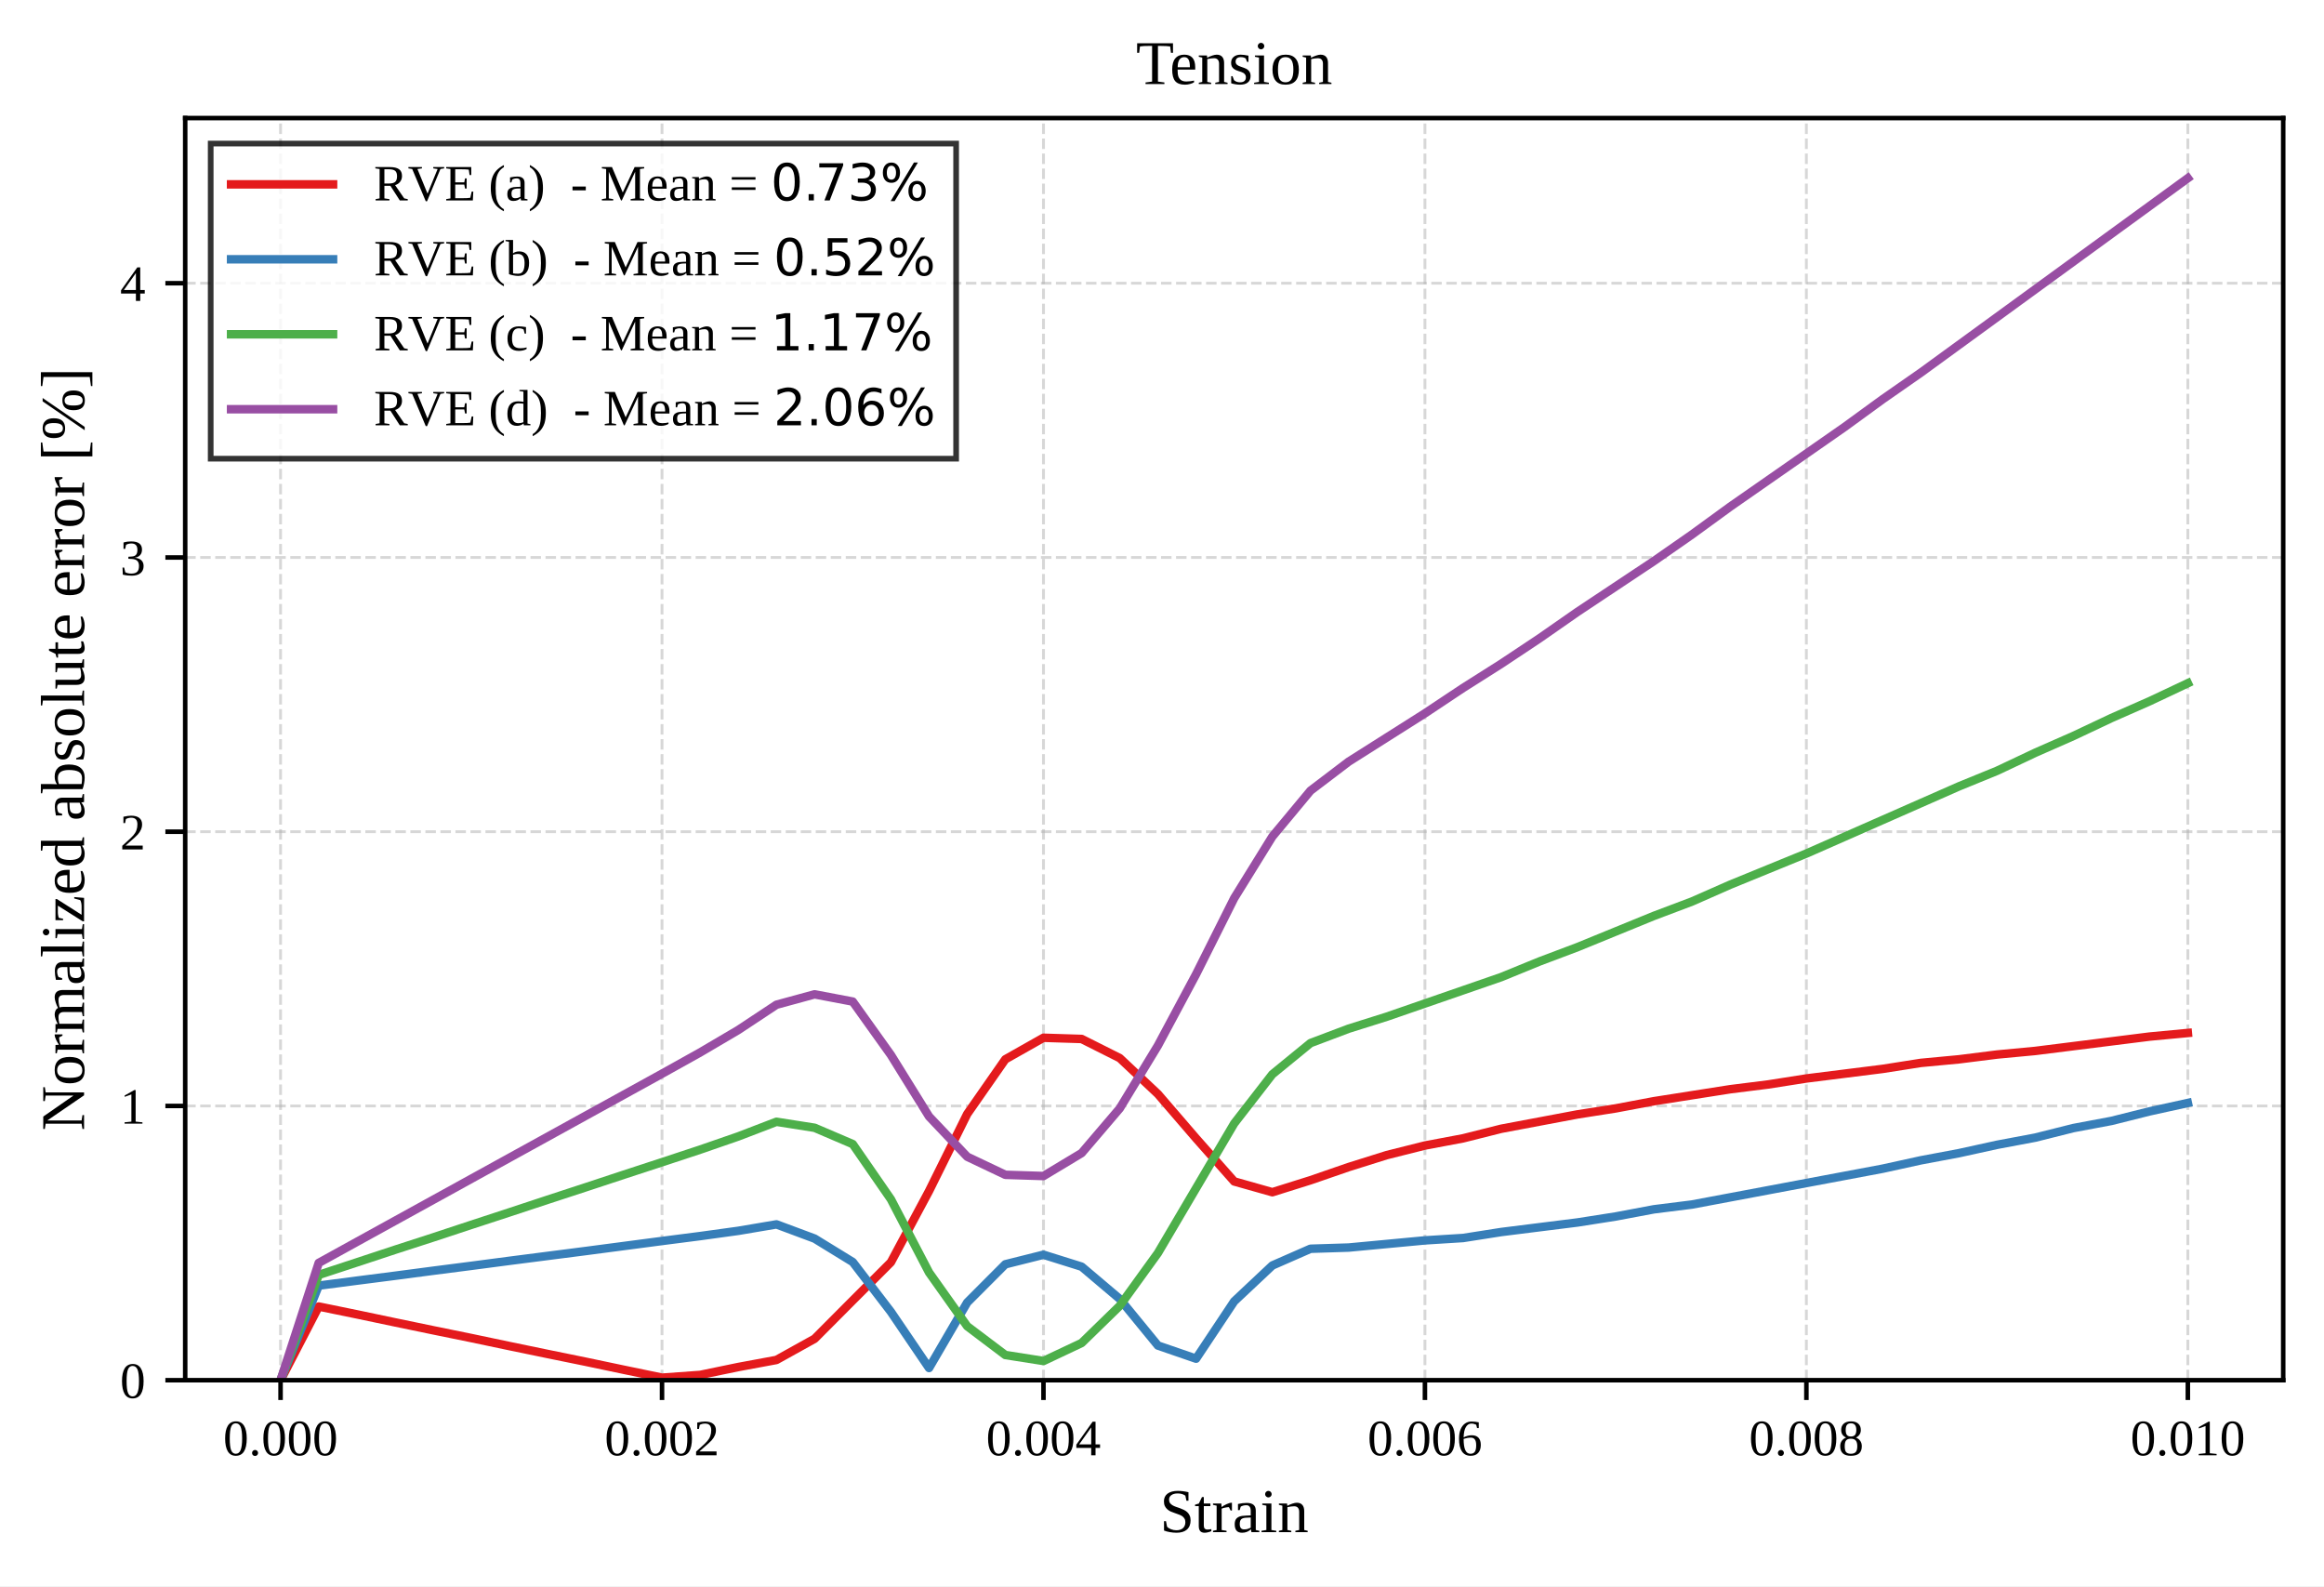
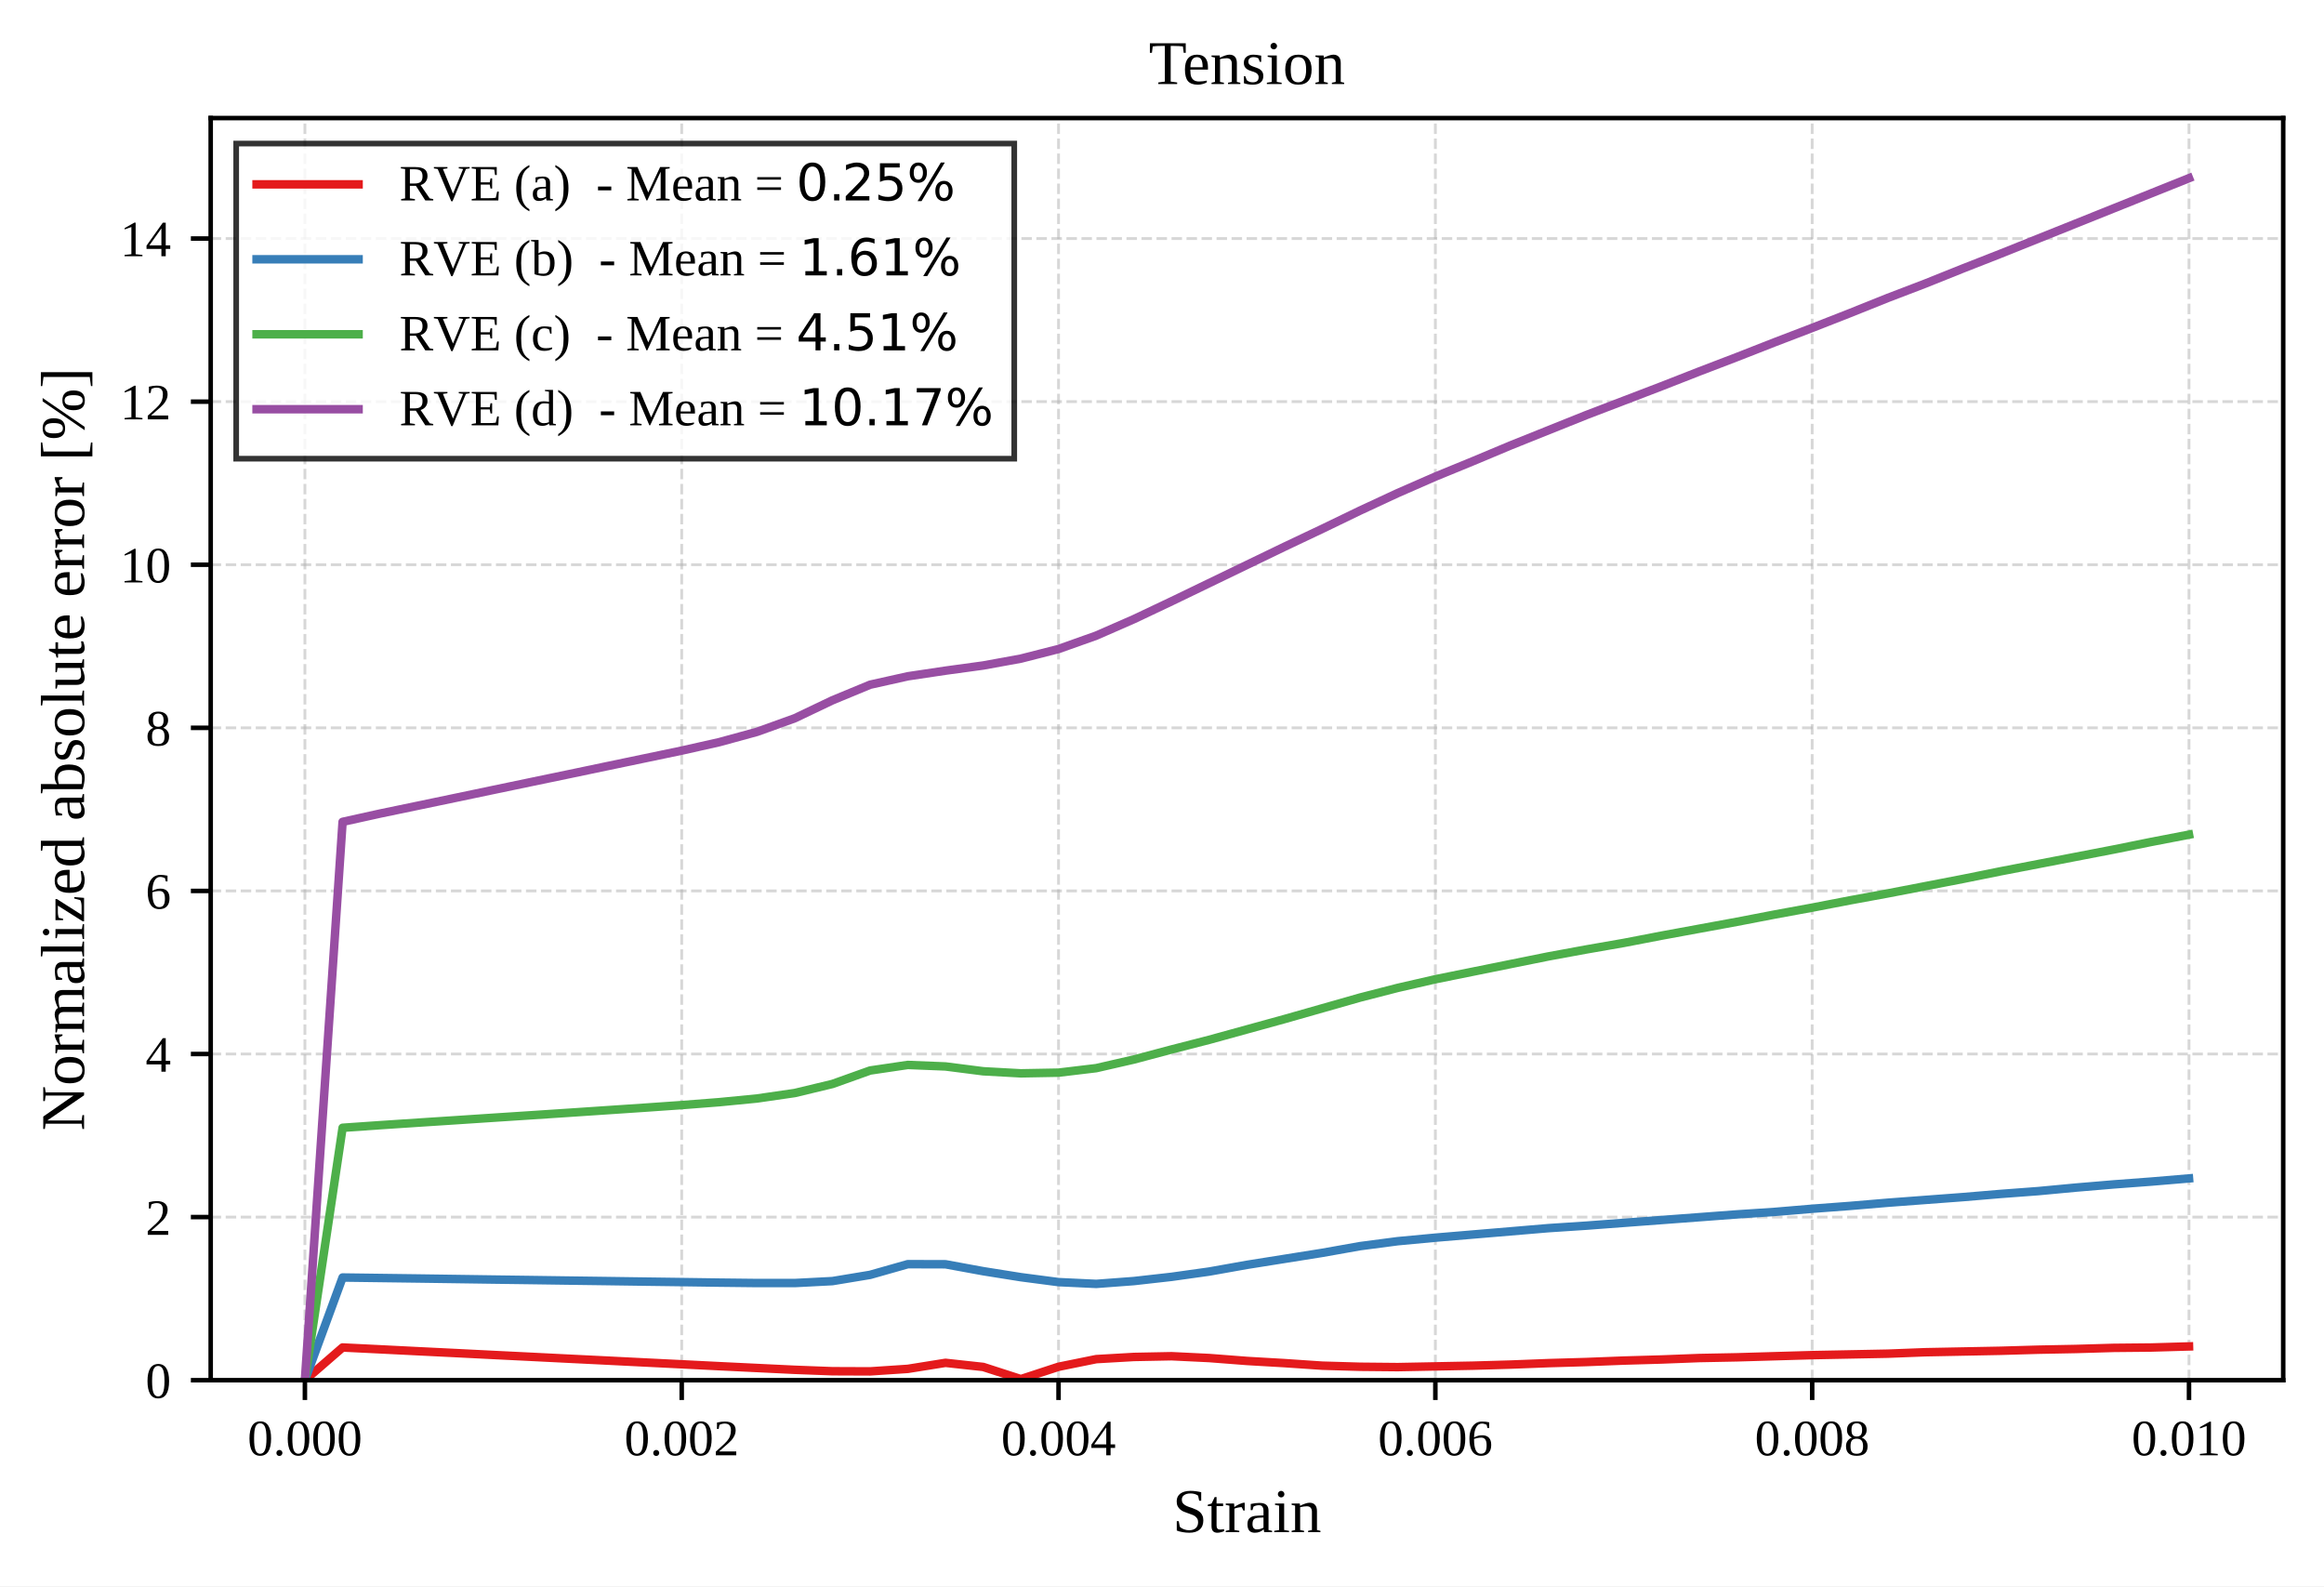
<svg xmlns="http://www.w3.org/2000/svg" xmlns:xlink="http://www.w3.org/1999/xlink" width="410.221pt" height="279.964pt" viewBox="0 0 410.221 279.964" version="1.1">
  <defs>
    <style type="text/css">*{stroke-linejoin: round; stroke-linecap: butt}</style>
  </defs>
  <g id="figure_1">
    <g id="patch_1">
      <path d="M 0 279.964  L 410.221 279.964  L 410.221 0  L 0 0  z " style="fill: #ffffff" />
    </g>
    <g id="axes_1">
      <g id="patch_2">
-         <path d="M 32.691 243.598  L 403.021 243.598  L 403.021 20.838  L 32.691 20.838  z " style="fill: #ffffff" />
+         <path d="M 37.191 243.598  L 403.021 243.598  L 403.021 20.838  L 37.191 20.838  z " style="fill: #ffffff" />
      </g>
      <g id="matplotlib.axis_1">
        <g id="xtick_1">
          <g id="line2d_1">
-             <path d="M 49.524 243.598  L 49.524 20.838  " clip-path="url(#p3fa5a16244)" style="fill: none; stroke-dasharray: 1.85,0.8; stroke-dashoffset: 0; stroke: #b0b0b0; stroke-opacity: 0.5; stroke-width: 0.5" />
+             <path d="M 53.82 243.598  L 53.82 20.838  " clip-path="url(#p86311d0d02)" style="fill: none; stroke-dasharray: 1.85,0.8; stroke-dashoffset: 0; stroke: #b0b0b0; stroke-opacity: 0.5; stroke-width: 0.5" />
          </g>
          <g id="line2d_2">
            <defs>
-               <path id="mf3749f84f4" d="M 0 0  L 0 3.5  " style="stroke: #000000; stroke-width: 0.8" />
+               <path id="m61f71e503c" d="M 0 0  L 0 3.5  " style="stroke: #000000; stroke-width: 0.8" />
            </defs>
            <g>
-               <use xlink:href="#mf3749f84f4" x="49.524" y="243.598" style="stroke: #000000; stroke-width: 0.8" />
+               <use xlink:href="#m61f71e503c" x="53.82" y="243.598" style="stroke: #000000; stroke-width: 0.8" />
            </g>
          </g>
          <g id="text_1">
-             <text style="font-size: 9px; font-family: 'Times New Roman'; text-anchor: middle" x="49.524" y="256.848" transform="rotate(-0 49.52428 256.8475)">0.000</text>
+             <text style="font-size: 9px; font-family: 'Times New Roman'; text-anchor: middle" x="53.82" y="256.848" transform="rotate(-0 53.81973 256.8475)">0.000</text>
          </g>
        </g>
        <g id="xtick_2">
          <g id="line2d_3">
-             <path d="M 116.857 243.598  L 116.857 20.838  " clip-path="url(#p3fa5a16244)" style="fill: none; stroke-dasharray: 1.85,0.8; stroke-dashoffset: 0; stroke: #b0b0b0; stroke-opacity: 0.5; stroke-width: 0.5" />
+             <path d="M 120.334 243.598  L 120.334 20.838  " clip-path="url(#p86311d0d02)" style="fill: none; stroke-dasharray: 1.85,0.8; stroke-dashoffset: 0; stroke: #b0b0b0; stroke-opacity: 0.5; stroke-width: 0.5" />
          </g>
          <g id="line2d_4">
            <g>
-               <use xlink:href="#mf3749f84f4" x="116.857" y="243.598" style="stroke: #000000; stroke-width: 0.8" />
+               <use xlink:href="#m61f71e503c" x="120.334" y="243.598" style="stroke: #000000; stroke-width: 0.8" />
            </g>
          </g>
          <g id="text_2">
-             <text style="font-size: 9px; font-family: 'Times New Roman'; text-anchor: middle" x="116.857" y="256.848" transform="rotate(-0 116.857 256.8475)">0.002</text>
+             <text style="font-size: 9px; font-family: 'Times New Roman'; text-anchor: middle" x="120.334" y="256.848" transform="rotate(-0 120.3343 256.8475)">0.002</text>
          </g>
        </g>
        <g id="xtick_3">
          <g id="line2d_5">
-             <path d="M 184.19 243.598  L 184.19 20.838  " clip-path="url(#p3fa5a16244)" style="fill: none; stroke-dasharray: 1.85,0.8; stroke-dashoffset: 0; stroke: #b0b0b0; stroke-opacity: 0.5; stroke-width: 0.5" />
+             <path d="M 186.849 243.598  L 186.849 20.838  " clip-path="url(#p86311d0d02)" style="fill: none; stroke-dasharray: 1.85,0.8; stroke-dashoffset: 0; stroke: #b0b0b0; stroke-opacity: 0.5; stroke-width: 0.5" />
          </g>
          <g id="line2d_6">
            <g>
-               <use xlink:href="#mf3749f84f4" x="184.19" y="243.598" style="stroke: #000000; stroke-width: 0.8" />
+               <use xlink:href="#m61f71e503c" x="186.849" y="243.598" style="stroke: #000000; stroke-width: 0.8" />
            </g>
          </g>
          <g id="text_3">
-             <text style="font-size: 9px; font-family: 'Times New Roman'; text-anchor: middle" x="184.19" y="256.848" transform="rotate(-0 184.1897 256.8475)">0.004</text>
+             <text style="font-size: 9px; font-family: 'Times New Roman'; text-anchor: middle" x="186.849" y="256.848" transform="rotate(-0 186.8488 256.8475)">0.004</text>
          </g>
        </g>
        <g id="xtick_4">
          <g id="line2d_7">
-             <path d="M 251.522 243.598  L 251.522 20.838  " clip-path="url(#p3fa5a16244)" style="fill: none; stroke-dasharray: 1.85,0.8; stroke-dashoffset: 0; stroke: #b0b0b0; stroke-opacity: 0.5; stroke-width: 0.5" />
+             <path d="M 253.363 243.598  L 253.363 20.838  " clip-path="url(#p86311d0d02)" style="fill: none; stroke-dasharray: 1.85,0.8; stroke-dashoffset: 0; stroke: #b0b0b0; stroke-opacity: 0.5; stroke-width: 0.5" />
          </g>
          <g id="line2d_8">
            <g>
-               <use xlink:href="#mf3749f84f4" x="251.522" y="243.598" style="stroke: #000000; stroke-width: 0.8" />
+               <use xlink:href="#m61f71e503c" x="253.363" y="243.598" style="stroke: #000000; stroke-width: 0.8" />
            </g>
          </g>
          <g id="text_4">
-             <text style="font-size: 9px; font-family: 'Times New Roman'; text-anchor: middle" x="251.522" y="256.848" transform="rotate(-0 251.5225 256.8475)">0.006</text>
+             <text style="font-size: 9px; font-family: 'Times New Roman'; text-anchor: middle" x="253.363" y="256.848" transform="rotate(-0 253.3634 256.8475)">0.006</text>
          </g>
        </g>
        <g id="xtick_5">
          <g id="line2d_9">
-             <path d="M 318.855 243.598  L 318.855 20.838  " clip-path="url(#p3fa5a16244)" style="fill: none; stroke-dasharray: 1.85,0.8; stroke-dashoffset: 0; stroke: #b0b0b0; stroke-opacity: 0.5; stroke-width: 0.5" />
+             <path d="M 319.878 243.598  L 319.878 20.838  " clip-path="url(#p86311d0d02)" style="fill: none; stroke-dasharray: 1.85,0.8; stroke-dashoffset: 0; stroke: #b0b0b0; stroke-opacity: 0.5; stroke-width: 0.5" />
          </g>
          <g id="line2d_10">
            <g>
-               <use xlink:href="#mf3749f84f4" x="318.855" y="243.598" style="stroke: #000000; stroke-width: 0.8" />
+               <use xlink:href="#m61f71e503c" x="319.878" y="243.598" style="stroke: #000000; stroke-width: 0.8" />
            </g>
          </g>
          <g id="text_5">
-             <text style="font-size: 9px; font-family: 'Times New Roman'; text-anchor: middle" x="318.855" y="256.848" transform="rotate(-0 318.8552 256.8475)">0.008</text>
+             <text style="font-size: 9px; font-family: 'Times New Roman'; text-anchor: middle" x="319.878" y="256.848" transform="rotate(-0 319.8779 256.8475)">0.008</text>
          </g>
        </g>
        <g id="xtick_6">
          <g id="line2d_11">
-             <path d="M 386.188 243.598  L 386.188 20.838  " clip-path="url(#p3fa5a16244)" style="fill: none; stroke-dasharray: 1.85,0.8; stroke-dashoffset: 0; stroke: #b0b0b0; stroke-opacity: 0.5; stroke-width: 0.5" />
+             <path d="M 386.392 243.598  L 386.392 20.838  " clip-path="url(#p86311d0d02)" style="fill: none; stroke-dasharray: 1.85,0.8; stroke-dashoffset: 0; stroke: #b0b0b0; stroke-opacity: 0.5; stroke-width: 0.5" />
          </g>
          <g id="line2d_12">
            <g>
-               <use xlink:href="#mf3749f84f4" x="386.188" y="243.598" style="stroke: #000000; stroke-width: 0.8" />
+               <use xlink:href="#m61f71e503c" x="386.392" y="243.598" style="stroke: #000000; stroke-width: 0.8" />
            </g>
          </g>
          <g id="text_6">
-             <text style="font-size: 9px; font-family: 'Times New Roman'; text-anchor: middle" x="386.188" y="256.848" transform="rotate(-0 386.1879 256.8475)">0.010</text>
+             <text style="font-size: 9px; font-family: 'Times New Roman'; text-anchor: middle" x="386.392" y="256.848" transform="rotate(-0 386.3925 256.8475)">0.010</text>
          </g>
        </g>
        <g id="text_7">
-           <text style="font-size: 11px; font-family: 'Times New Roman'; text-anchor: middle" x="217.856" y="270.411" transform="rotate(-0 217.8561 270.4108)">Strain</text>
+           <text style="font-size: 11px; font-family: 'Times New Roman'; text-anchor: middle" x="220.106" y="270.411" transform="rotate(-0 220.1061 270.4108)">Strain</text>
        </g>
      </g>
      <g id="matplotlib.axis_2">
        <g id="ytick_1">
          <g id="line2d_13">
-             <path d="M 32.691 243.598  L 403.021 243.598  " clip-path="url(#p3fa5a16244)" style="fill: none; stroke-dasharray: 1.85,0.8; stroke-dashoffset: 0; stroke: #b0b0b0; stroke-opacity: 0.5; stroke-width: 0.5" />
+             <path d="M 37.191 243.598  L 403.021 243.598  " clip-path="url(#p86311d0d02)" style="fill: none; stroke-dasharray: 1.85,0.8; stroke-dashoffset: 0; stroke: #b0b0b0; stroke-opacity: 0.5; stroke-width: 0.5" />
          </g>
          <g id="line2d_14">
            <defs>
-               <path id="md80fdfd5fd" d="M 0 0  L -3.5 0  " style="stroke: #000000; stroke-width: 0.8" />
+               <path id="mdabbaf88a2" d="M 0 0  L -3.5 0  " style="stroke: #000000; stroke-width: 0.8" />
            </defs>
            <g>
-               <use xlink:href="#md80fdfd5fd" x="32.691" y="243.598" style="stroke: #000000; stroke-width: 0.8" />
+               <use xlink:href="#mdabbaf88a2" x="37.191" y="243.598" style="stroke: #000000; stroke-width: 0.8" />
            </g>
          </g>
          <g id="text_8">
-             <text style="font-size: 9px; font-family: 'Times New Roman'; text-anchor: end" x="25.691" y="246.723" transform="rotate(-0 25.69109 246.7228)">0</text>
+             <text style="font-size: 9px; font-family: 'Times New Roman'; text-anchor: end" x="30.191" y="246.723" transform="rotate(-0 30.19109 246.7228)">0</text>
          </g>
        </g>
        <g id="ytick_2">
          <g id="line2d_15">
-             <path d="M 32.691 195.195  L 403.021 195.195  " clip-path="url(#p3fa5a16244)" style="fill: none; stroke-dasharray: 1.85,0.8; stroke-dashoffset: 0; stroke: #b0b0b0; stroke-opacity: 0.5; stroke-width: 0.5" />
+             <path d="M 37.191 214.813  L 403.021 214.813  " clip-path="url(#p86311d0d02)" style="fill: none; stroke-dasharray: 1.85,0.8; stroke-dashoffset: 0; stroke: #b0b0b0; stroke-opacity: 0.5; stroke-width: 0.5" />
          </g>
          <g id="line2d_16">
            <g>
-               <use xlink:href="#md80fdfd5fd" x="32.691" y="195.195" style="stroke: #000000; stroke-width: 0.8" />
+               <use xlink:href="#mdabbaf88a2" x="37.191" y="214.813" style="stroke: #000000; stroke-width: 0.8" />
            </g>
          </g>
          <g id="text_9">
-             <text style="font-size: 9px; font-family: 'Times New Roman'; text-anchor: end" x="25.691" y="198.32" transform="rotate(-0 25.69109 198.3201)">1</text>
+             <text style="font-size: 9px; font-family: 'Times New Roman'; text-anchor: end" x="30.191" y="217.938" transform="rotate(-0 30.19109 217.938)">2</text>
          </g>
        </g>
        <g id="ytick_3">
          <g id="line2d_17">
-             <path d="M 32.691 146.793  L 403.021 146.793  " clip-path="url(#p3fa5a16244)" style="fill: none; stroke-dasharray: 1.85,0.8; stroke-dashoffset: 0; stroke: #b0b0b0; stroke-opacity: 0.5; stroke-width: 0.5" />
+             <path d="M 37.191 186.028  L 403.021 186.028  " clip-path="url(#p86311d0d02)" style="fill: none; stroke-dasharray: 1.85,0.8; stroke-dashoffset: 0; stroke: #b0b0b0; stroke-opacity: 0.5; stroke-width: 0.5" />
          </g>
          <g id="line2d_18">
            <g>
-               <use xlink:href="#md80fdfd5fd" x="32.691" y="146.793" style="stroke: #000000; stroke-width: 0.8" />
+               <use xlink:href="#mdabbaf88a2" x="37.191" y="186.028" style="stroke: #000000; stroke-width: 0.8" />
            </g>
          </g>
          <g id="text_10">
-             <text style="font-size: 9px; font-family: 'Times New Roman'; text-anchor: end" x="25.691" y="149.917" transform="rotate(-0 25.69109 149.9174)">2</text>
+             <text style="font-size: 9px; font-family: 'Times New Roman'; text-anchor: end" x="30.191" y="189.153" transform="rotate(-0 30.19109 189.1531)">4</text>
          </g>
        </g>
        <g id="ytick_4">
          <g id="line2d_19">
-             <path d="M 32.691 98.39  L 403.021 98.39  " clip-path="url(#p3fa5a16244)" style="fill: none; stroke-dasharray: 1.85,0.8; stroke-dashoffset: 0; stroke: #b0b0b0; stroke-opacity: 0.5; stroke-width: 0.5" />
+             <path d="M 37.191 157.244  L 403.021 157.244  " clip-path="url(#p86311d0d02)" style="fill: none; stroke-dasharray: 1.85,0.8; stroke-dashoffset: 0; stroke: #b0b0b0; stroke-opacity: 0.5; stroke-width: 0.5" />
          </g>
          <g id="line2d_20">
            <g>
-               <use xlink:href="#md80fdfd5fd" x="32.691" y="98.39" style="stroke: #000000; stroke-width: 0.8" />
+               <use xlink:href="#mdabbaf88a2" x="37.191" y="157.244" style="stroke: #000000; stroke-width: 0.8" />
            </g>
          </g>
          <g id="text_11">
-             <text style="font-size: 9px; font-family: 'Times New Roman'; text-anchor: end" x="25.691" y="101.515" transform="rotate(-0 25.69109 101.5146)">3</text>
+             <text style="font-size: 9px; font-family: 'Times New Roman'; text-anchor: end" x="30.191" y="160.368" transform="rotate(-0 30.19109 160.3683)">6</text>
          </g>
        </g>
        <g id="ytick_5">
          <g id="line2d_21">
-             <path d="M 32.691 49.987  L 403.021 49.987  " clip-path="url(#p3fa5a16244)" style="fill: none; stroke-dasharray: 1.85,0.8; stroke-dashoffset: 0; stroke: #b0b0b0; stroke-opacity: 0.5; stroke-width: 0.5" />
+             <path d="M 37.191 128.459  L 403.021 128.459  " clip-path="url(#p86311d0d02)" style="fill: none; stroke-dasharray: 1.85,0.8; stroke-dashoffset: 0; stroke: #b0b0b0; stroke-opacity: 0.5; stroke-width: 0.5" />
          </g>
          <g id="line2d_22">
            <g>
-               <use xlink:href="#md80fdfd5fd" x="32.691" y="49.987" style="stroke: #000000; stroke-width: 0.8" />
+               <use xlink:href="#mdabbaf88a2" x="37.191" y="128.459" style="stroke: #000000; stroke-width: 0.8" />
            </g>
          </g>
          <g id="text_12">
-             <text style="font-size: 9px; font-family: 'Times New Roman'; text-anchor: end" x="25.691" y="53.112" transform="rotate(-0 25.69109 53.11191)">4</text>
-           </g>
-         </g>
-         <g id="text_13">
+             <text style="font-size: 9px; font-family: 'Times New Roman'; text-anchor: end" x="30.191" y="131.583" transform="rotate(-0 30.19109 131.5835)">8</text>
+           </g>
+         </g>
+         <g id="ytick_6">
+           <g id="line2d_23">
+             <path d="M 37.191 99.674  L 403.021 99.674  " clip-path="url(#p86311d0d02)" style="fill: none; stroke-dasharray: 1.85,0.8; stroke-dashoffset: 0; stroke: #b0b0b0; stroke-opacity: 0.5; stroke-width: 0.5" />
+           </g>
+           <g id="line2d_24">
+             <g>
+               <use xlink:href="#mdabbaf88a2" x="37.191" y="99.674" style="stroke: #000000; stroke-width: 0.8" />
+             </g>
+           </g>
+           <g id="text_13">
+             <text style="font-size: 9px; font-family: 'Times New Roman'; text-anchor: end" x="30.191" y="102.799" transform="rotate(-0 30.19109 102.7986)">10</text>
+           </g>
+         </g>
+         <g id="ytick_7">
+           <g id="line2d_25">
+             <path d="M 37.191 70.889  L 403.021 70.889  " clip-path="url(#p86311d0d02)" style="fill: none; stroke-dasharray: 1.85,0.8; stroke-dashoffset: 0; stroke: #b0b0b0; stroke-opacity: 0.5; stroke-width: 0.5" />
+           </g>
+           <g id="line2d_26">
+             <g>
+               <use xlink:href="#mdabbaf88a2" x="37.191" y="70.889" style="stroke: #000000; stroke-width: 0.8" />
+             </g>
+           </g>
+           <g id="text_14">
+             <text style="font-size: 9px; font-family: 'Times New Roman'; text-anchor: end" x="30.191" y="74.014" transform="rotate(-0 30.19109 74.0138)">12</text>
+           </g>
+         </g>
+         <g id="ytick_8">
+           <g id="line2d_27">
+             <path d="M 37.191 42.104  L 403.021 42.104  " clip-path="url(#p86311d0d02)" style="fill: none; stroke-dasharray: 1.85,0.8; stroke-dashoffset: 0; stroke: #b0b0b0; stroke-opacity: 0.5; stroke-width: 0.5" />
+           </g>
+           <g id="line2d_28">
+             <g>
+               <use xlink:href="#mdabbaf88a2" x="37.191" y="42.104" style="stroke: #000000; stroke-width: 0.8" />
+             </g>
+           </g>
+           <g id="text_15">
+             <text style="font-size: 9px; font-family: 'Times New Roman'; text-anchor: end" x="30.191" y="45.229" transform="rotate(-0 30.19109 45.22897)">14</text>
+           </g>
+         </g>
+         <g id="text_16">
          <text style="font-size: 11px; font-family: 'Times New Roman'; text-anchor: middle" x="14.838" y="132.218" transform="rotate(-90 14.83812 132.2181)">Normalized absolute error [%]</text>
        </g>
      </g>
-       <g id="line2d_23">
-         <path d="M 49.524 243.598  L 56.258 230.596  L 62.991 231.976  L 69.724 233.391  L 76.457 234.786  L 83.191 236.16  L 89.924 237.576  L 96.657 238.97  L 103.39 240.344  L 110.124 241.76  L 116.857 243.154  L 123.59 242.668  L 130.324 241.274  L 137.057 240.027  L 143.79 236.286  L 150.523 229.524  L 157.257 222.783  L 163.99 210.21  L 170.723 196.622  L 177.456 186.965  L 184.19 183.161  L 190.923 183.372  L 197.656 186.753  L 204.39 193.093  L 211.123 200.912  L 217.856 208.519  L 224.589 210.421  L 231.323 208.308  L 238.056 205.983  L 244.789 203.87  L 251.522 202.18  L 258.256 200.912  L 264.989 199.221  L 271.722 197.953  L 278.456 196.685  L 285.189 195.629  L 291.922 194.361  L 298.655 193.304  L 305.389 192.247  L 312.122 191.402  L 318.855 190.346  L 325.588 189.5  L 332.322 188.655  L 339.055 187.598  L 345.788 186.965  L 352.522 186.119  L 359.255 185.485  L 365.988 184.64  L 372.721 183.795  L 379.455 182.949  L 386.188 182.315  " clip-path="url(#p3fa5a16244)" style="fill: none; stroke: #e41a1c; stroke-width: 1.5; stroke-linecap: square" />
-       </g>
-       <g id="line2d_24">
-         <path d="M 49.524 243.598  L 56.258 226.908  L 62.991 226.03  L 69.724 225.166  L 76.457 224.28  L 83.191 223.415  L 89.924 222.53  L 96.657 221.665  L 103.39 220.8  L 110.124 219.915  L 116.857 219.029  L 123.59 218.164  L 130.324 217.236  L 137.057 216.097  L 143.79 218.607  L 150.523 222.741  L 157.257 231.535  L 163.99 241.447  L 170.723 229.89  L 177.456 223.141  L 184.19 221.454  L 190.923 223.563  L 197.656 229.257  L 204.39 237.482  L 211.123 239.802  L 217.856 229.679  L 224.589 223.352  L 231.323 220.4  L 238.056 220.189  L 244.789 219.556  L 251.522 218.923  L 258.256 218.502  L 264.989 217.447  L 271.722 216.603  L 278.456 215.76  L 285.189 214.705  L 291.922 213.44  L 298.655 212.596  L 305.389 211.331  L 312.122 210.066  L 318.855 208.8  L 325.588 207.535  L 332.322 206.27  L 339.055 204.793  L 345.788 203.528  L 352.522 202.052  L 359.255 200.786  L 365.988 199.099  L 372.721 197.834  L 379.455 196.147  L 386.188 194.67  " clip-path="url(#p3fa5a16244)" style="fill: none; stroke: #377eb8; stroke-width: 1.5; stroke-linecap: square" />
-       </g>
-       <g id="line2d_25">
-         <path d="M 49.524 243.598  L 56.258 225.016  L 62.991 222.806  L 69.724 220.582  L 76.457 218.402  L 83.191 216.178  L 89.924 213.976  L 96.657 211.753  L 103.39 209.551  L 110.124 207.328  L 116.857 205.126  L 123.59 202.903  L 130.324 200.573  L 137.057 197.99  L 143.79 199.049  L 150.523 201.929  L 157.257 211.668  L 163.99 224.584  L 170.723 234.07  L 177.456 239.152  L 184.19 240.21  L 190.923 237.034  L 197.656 230.471  L 204.39 221.154  L 211.123 209.72  L 217.856 198.287  L 224.589 189.606  L 231.323 184.1  L 238.056 181.56  L 244.789 179.442  L 251.522 177.113  L 258.256 174.784  L 264.989 172.455  L 271.722 169.702  L 278.456 167.162  L 285.189 164.409  L 291.922 161.657  L 298.655 159.116  L 305.389 156.151  L 312.122 153.399  L 318.855 150.646  L 325.588 147.682  L 332.322 144.718  L 339.055 141.753  L 345.788 138.789  L 352.522 136.037  L 359.255 132.86  L 365.988 129.896  L 372.721 126.72  L 379.455 123.756  L 386.188 120.58  " clip-path="url(#p3fa5a16244)" style="fill: none; stroke: #4daf4a; stroke-width: 1.5; stroke-linecap: square" />
-       </g>
-       <g id="line2d_26">
-         <path d="M 49.524 243.598  L 56.258 222.899  L 62.991 219.185  L 69.724 215.475  L 76.457 211.765  L 83.191 208.055  L 89.924 204.345  L 96.657 200.635  L 103.39 196.925  L 110.124 193.215  L 116.857 189.505  L 123.59 185.752  L 130.324 181.786  L 137.057 177.33  L 143.79 175.496  L 150.523 176.775  L 157.257 186.2  L 163.99 197.053  L 170.723 204.153  L 177.456 207.351  L 184.19 207.564  L 190.923 203.513  L 197.656 195.624  L 204.39 184.537  L 211.123 171.957  L 217.856 158.524  L 224.589 147.65  L 231.323 139.548  L 238.056 134.43  L 244.789 130.166  L 251.522 125.902  L 258.256 121.424  L 264.989 117.16  L 271.722 112.682  L 278.456 107.991  L 285.189 103.514  L 291.922 99.036  L 298.655 94.345  L 305.389 89.441  L 312.122 84.75  L 318.855 80.06  L 325.588 75.369  L 332.322 70.465  L 339.055 65.774  L 345.788 60.87  L 352.522 55.966  L 359.255 51.062  L 365.988 46.158  L 372.721 41.254  L 379.455 36.35  L 386.188 31.446  " clip-path="url(#p3fa5a16244)" style="fill: none; stroke: #984ea3; stroke-width: 1.5; stroke-linecap: square" />
+       <g id="line2d_29">
+         <path d="M 53.82 243.598  L 60.471 237.825  L 67.123 238.151  L 73.774 238.484  L 80.426 238.811  L 87.077 239.144  L 93.728 239.471  L 100.38 239.804  L 107.031 240.131  L 113.683 240.464  L 120.334 240.791  L 126.986 241.124  L 133.637 241.445  L 140.289 241.765  L 146.94 242.015  L 153.592 242.041  L 160.243 241.599  L 166.894 240.535  L 173.546 241.259  L 180.197 243.406  L 186.849 241.227  L 193.5 239.881  L 200.152 239.497  L 206.803 239.368  L 213.455 239.689  L 220.106 240.202  L 226.758 240.586  L 233.409 241.035  L 240.06 241.227  L 246.712 241.291  L 253.363 241.163  L 260.015 241.035  L 266.666 240.842  L 273.318 240.586  L 279.969 240.394  L 286.621 240.137  L 293.272 239.945  L 299.924 239.689  L 306.575 239.561  L 313.226 239.368  L 319.878 239.176  L 326.529 239.048  L 333.181 238.92  L 339.832 238.664  L 346.484 238.535  L 353.135 238.407  L 359.787 238.215  L 366.438 238.087  L 373.09 237.894  L 379.741 237.83  L 386.392 237.638  " clip-path="url(#p86311d0d02)" style="fill: none; stroke: #e41a1c; stroke-width: 1.5; stroke-linecap: square" />
+       </g>
+       <g id="line2d_30">
+         <path d="M 53.82 243.598  L 60.471 225.474  L 67.123 225.561  L 73.774 225.648  L 80.426 225.741  L 87.077 225.835  L 93.728 225.922  L 100.38 226.015  L 107.031 226.103  L 113.683 226.196  L 120.334 226.283  L 126.986 226.377  L 133.637 226.451  L 140.289 226.451  L 146.94 226.109  L 153.592 225.007  L 160.243 223.12  L 166.894 223.139  L 173.546 224.359  L 180.197 225.418  L 186.849 226.289  L 193.5 226.601  L 200.152 226.103  L 206.803 225.355  L 213.455 224.422  L 220.106 223.239  L 226.758 222.18  L 233.409 221.122  L 240.06 219.939  L 246.712 219.067  L 253.363 218.444  L 260.015 217.884  L 266.666 217.324  L 273.318 216.763  L 279.969 216.327  L 286.621 215.829  L 293.272 215.331  L 299.924 214.833  L 306.575 214.335  L 313.226 213.899  L 319.878 213.339  L 326.529 212.841  L 333.181 212.28  L 339.832 211.782  L 346.484 211.284  L 353.135 210.724  L 359.787 210.226  L 366.438 209.603  L 373.09 209.043  L 379.741 208.545  L 386.392 207.984  " clip-path="url(#p86311d0d02)" style="fill: none; stroke: #377eb8; stroke-width: 1.5; stroke-linecap: square" />
+       </g>
+       <g id="line2d_31">
+         <path d="M 53.82 243.598  L 60.471 199.048  L 67.123 198.587  L 73.774 198.147  L 80.426 197.714  L 87.077 197.274  L 93.728 196.84  L 100.38 196.401  L 107.031 195.955  L 113.683 195.509  L 120.334 195.045  L 126.986 194.526  L 133.637 193.879  L 140.289 192.914  L 146.94 191.315  L 153.592 188.94  L 160.243 187.957  L 166.894 188.225  L 173.546 189.074  L 180.197 189.44  L 186.849 189.318  L 193.5 188.524  L 200.152 186.998  L 206.803 185.227  L 213.455 183.518  L 220.106 181.686  L 226.758 179.854  L 233.409 177.962  L 240.06 176.069  L 246.712 174.359  L 253.363 172.833  L 260.015 171.489  L 266.666 170.146  L 273.318 168.803  L 279.969 167.582  L 286.621 166.422  L 293.272 165.14  L 299.924 163.918  L 306.575 162.697  L 313.226 161.415  L 319.878 160.194  L 326.529 158.912  L 333.181 157.691  L 339.832 156.408  L 346.484 155.126  L 353.135 153.783  L 359.787 152.501  L 366.438 151.218  L 373.09 149.936  L 379.741 148.593  L 386.392 147.311  " clip-path="url(#p86311d0d02)" style="fill: none; stroke: #4daf4a; stroke-width: 1.5; stroke-linecap: square" />
+       </g>
+       <g id="line2d_32">
+         <path d="M 53.82 243.598  L 60.471 145.052  L 67.123 143.583  L 73.774 142.201  L 80.426 140.813  L 87.077 139.419  L 93.728 138.031  L 100.38 136.649  L 107.031 135.255  L 113.683 133.867  L 120.334 132.479  L 126.986 130.982  L 133.637 129.163  L 140.289 126.769  L 146.94 123.599  L 153.592 120.847  L 160.243 119.362  L 166.894 118.368  L 173.546 117.458  L 180.197 116.246  L 186.849 114.549  L 193.5 112.185  L 200.152 109.275  L 206.803 106.123  L 213.455 102.911  L 220.106 99.698  L 226.758 96.486  L 233.409 93.334  L 240.06 90.121  L 246.712 87.03  L 253.363 84.12  L 260.015 81.392  L 266.666 78.604  L 273.318 75.937  L 279.969 73.27  L 286.621 70.724  L 293.272 68.178  L 299.924 65.572  L 306.575 63.026  L 313.226 60.42  L 319.878 57.874  L 326.529 55.267  L 333.181 52.6  L 339.832 50.055  L 346.484 47.387  L 353.135 44.781  L 359.787 42.114  L 366.438 39.447  L 373.09 36.78  L 379.741 34.113  L 386.392 31.446  " clip-path="url(#p86311d0d02)" style="fill: none; stroke: #984ea3; stroke-width: 1.5; stroke-linecap: square" />
      </g>
      <g id="patch_3">
-         <path d="M 32.691 243.598  L 32.691 20.838  " style="fill: none; stroke: #000000; stroke-width: 0.8; stroke-linejoin: miter; stroke-linecap: square" />
+         <path d="M 37.191 243.598  L 37.191 20.838  " style="fill: none; stroke: #000000; stroke-width: 0.8; stroke-linejoin: miter; stroke-linecap: square" />
      </g>
      <g id="patch_4">
        <path d="M 403.021 243.598  L 403.021 20.838  " style="fill: none; stroke: #000000; stroke-width: 0.8; stroke-linejoin: miter; stroke-linecap: square" />
      </g>
      <g id="patch_5">
-         <path d="M 32.691 243.598  L 403.021 243.598  " style="fill: none; stroke: #000000; stroke-width: 0.8; stroke-linejoin: miter; stroke-linecap: square" />
+         <path d="M 37.191 243.598  L 403.021 243.598  " style="fill: none; stroke: #000000; stroke-width: 0.8; stroke-linejoin: miter; stroke-linecap: square" />
      </g>
      <g id="patch_6">
-         <path d="M 32.691 20.838  L 403.021 20.838  " style="fill: none; stroke: #000000; stroke-width: 0.8; stroke-linejoin: miter; stroke-linecap: square" />
-       </g>
-       <g id="text_14">
-         <text style="font-size: 11px; font-family: 'Times New Roman'; text-anchor: middle" x="217.856" y="14.838" transform="rotate(-0 217.8561 14.83812)">Tension</text>
+         <path d="M 37.191 20.838  L 403.021 20.838  " style="fill: none; stroke: #000000; stroke-width: 0.8; stroke-linejoin: miter; stroke-linecap: square" />
+       </g>
+       <g id="text_17">
+         <text style="font-size: 11px; font-family: 'Times New Roman'; text-anchor: middle" x="220.106" y="14.838" transform="rotate(-0 220.1061 14.83812)">Tension</text>
      </g>
      <g id="legend_1">
        <g id="patch_7">
-           <path d="M 37.191 80.958  L 168.771 80.958  L 168.771 25.338  L 37.191 25.338  z " style="fill: #ffffff; opacity: 0.8; stroke: #000000; stroke-linejoin: miter" />
-         </g>
-         <g id="line2d_27">
-           <path d="M 40.791 32.538  L 49.791 32.538  L 58.791 32.538  " style="fill: none; stroke: #e41a1c; stroke-width: 1.5; stroke-linecap: square" />
-         </g>
-         <g id="text_15">
-           <g transform="translate(65.99109 35.68812)">
+           <path d="M 41.691 80.958  L 179.031 80.958  L 179.031 25.338  L 41.691 25.338  z " style="fill: #ffffff; opacity: 0.8; stroke: #000000; stroke-linejoin: miter" />
+         </g>
+         <g id="line2d_33">
+           <path d="M 45.291 32.538  L 54.291 32.538  L 63.291 32.538  " style="fill: none; stroke: #e41a1c; stroke-width: 1.5; stroke-linecap: square" />
+         </g>
+         <g id="text_18">
+           <g transform="translate(70.49109 35.68812)">
            <text>
              <tspan x="0" y="-0.312" style="font-size: 9px; font-family: 'Times New Roman'">R</tspan>
              <tspan x="6.003" y="-0.312" style="font-size: 9px; font-family: 'Times New Roman'">V</tspan>
              <tspan x="12.502" y="-0.312" style="font-size: 9px; font-family: 'Times New Roman'">E</tspan>
              <tspan x="18" y="-0.312" style="font-size: 9px; font-family: 'Times New Roman'"> </tspan>
              <tspan x="20.25" y="-0.312" style="font-size: 9px; font-family: 'Times New Roman'">(</tspan>
              <tspan x="23.247" y="-0.312" style="font-size: 9px; font-family: 'Times New Roman'">a</tspan>
              <tspan x="27.242" y="-0.312" style="font-size: 9px; font-family: 'Times New Roman'">)</tspan>
              <tspan x="30.239" y="-0.312" style="font-size: 9px; font-family: 'Times New Roman'"> </tspan>
              <tspan x="32.489" y="-0.312" style="font-size: 9px; font-family: 'Times New Roman'"> </tspan>
              <tspan x="34.739" y="-0.312" style="font-size: 9px; font-family: 'Times New Roman'">-</tspan>
              <tspan x="37.736" y="-0.312" style="font-size: 9px; font-family: 'Times New Roman'"> </tspan>
              <tspan x="39.986" y="-0.312" style="font-size: 9px; font-family: 'Times New Roman'">M</tspan>
              <tspan x="47.988" y="-0.312" style="font-size: 9px; font-family: 'Times New Roman'">e</tspan>
              <tspan x="51.983" y="-0.312" style="font-size: 9px; font-family: 'Times New Roman'">a</tspan>
              <tspan x="55.978" y="-0.312" style="font-size: 9px; font-family: 'Times New Roman'">n</tspan>
              <tspan x="60.478" y="-0.312" style="font-size: 9px; font-family: 'Times New Roman'"> </tspan>
              <tspan x="62.728" y="-0.312" style="font-size: 9px; font-family: 'Times New Roman'">=</tspan>
              <tspan x="67.803" y="-0.312" style="font-size: 9px; font-family: 'Times New Roman'"> </tspan>
              <tspan x="70.053" y="-0.312" style="font-size: 9px; font-family: 'DejaVu Sans'">0</tspan>
              <tspan x="75.779" y="-0.312" style="font-size: 9px; font-family: 'DejaVu Sans'">.</tspan>
-               <tspan x="77.89" y="-0.312" style="font-size: 9px; font-family: 'DejaVu Sans'">7</tspan>
-               <tspan x="83.616" y="-0.312" style="font-size: 9px; font-family: 'DejaVu Sans'">3</tspan>
-               <tspan x="89.342" y="-0.312" style="font-size: 9px; font-family: 'DejaVu Sans'">%</tspan>
+               <tspan x="78.14" y="-0.312" style="font-size: 9px; font-family: 'DejaVu Sans'">2</tspan>
+               <tspan x="83.866" y="-0.312" style="font-size: 9px; font-family: 'DejaVu Sans'">5</tspan>
+               <tspan x="89.592" y="-0.312" style="font-size: 9px; font-family: 'DejaVu Sans'">%</tspan>
            </text>
          </g>
        </g>
-         <g id="line2d_28">
-           <path d="M 40.791 45.768  L 49.791 45.768  L 58.791 45.768  " style="fill: none; stroke: #377eb8; stroke-width: 1.5; stroke-linecap: square" />
-         </g>
-         <g id="text_16">
-           <g transform="translate(65.99109 48.91813)">
+         <g id="line2d_34">
+           <path d="M 45.291 45.768  L 54.291 45.768  L 63.291 45.768  " style="fill: none; stroke: #377eb8; stroke-width: 1.5; stroke-linecap: square" />
+         </g>
+         <g id="text_19">
+           <g transform="translate(70.49109 48.91813)">
            <text>
              <tspan x="0" y="-0.312" style="font-size: 9px; font-family: 'Times New Roman'">R</tspan>
              <tspan x="6.003" y="-0.312" style="font-size: 9px; font-family: 'Times New Roman'">V</tspan>
              <tspan x="12.502" y="-0.312" style="font-size: 9px; font-family: 'Times New Roman'">E</tspan>
              <tspan x="18" y="-0.312" style="font-size: 9px; font-family: 'Times New Roman'"> </tspan>
              <tspan x="20.25" y="-0.312" style="font-size: 9px; font-family: 'Times New Roman'">(</tspan>
              <tspan x="23.247" y="-0.312" style="font-size: 9px; font-family: 'Times New Roman'">b</tspan>
              <tspan x="27.747" y="-0.312" style="font-size: 9px; font-family: 'Times New Roman'">)</tspan>
              <tspan x="30.744" y="-0.312" style="font-size: 9px; font-family: 'Times New Roman'"> </tspan>
              <tspan x="32.994" y="-0.312" style="font-size: 9px; font-family: 'Times New Roman'"> </tspan>
              <tspan x="35.244" y="-0.312" style="font-size: 9px; font-family: 'Times New Roman'">-</tspan>
              <tspan x="38.241" y="-0.312" style="font-size: 9px; font-family: 'Times New Roman'"> </tspan>
              <tspan x="40.491" y="-0.312" style="font-size: 9px; font-family: 'Times New Roman'">M</tspan>
              <tspan x="48.494" y="-0.312" style="font-size: 9px; font-family: 'Times New Roman'">e</tspan>
              <tspan x="52.488" y="-0.312" style="font-size: 9px; font-family: 'Times New Roman'">a</tspan>
              <tspan x="56.483" y="-0.312" style="font-size: 9px; font-family: 'Times New Roman'">n</tspan>
              <tspan x="60.983" y="-0.312" style="font-size: 9px; font-family: 'Times New Roman'"> </tspan>
              <tspan x="63.233" y="-0.312" style="font-size: 9px; font-family: 'Times New Roman'">=</tspan>
              <tspan x="68.309" y="-0.312" style="font-size: 9px; font-family: 'Times New Roman'"> </tspan>
-               <tspan x="70.559" y="-0.312" style="font-size: 9px; font-family: 'DejaVu Sans'">0</tspan>
+               <tspan x="70.559" y="-0.312" style="font-size: 9px; font-family: 'DejaVu Sans'">1</tspan>
              <tspan x="76.285" y="-0.312" style="font-size: 9px; font-family: 'DejaVu Sans'">.</tspan>
-               <tspan x="79.146" y="-0.312" style="font-size: 9px; font-family: 'DejaVu Sans'">5</tspan>
-               <tspan x="84.872" y="-0.312" style="font-size: 9px; font-family: 'DejaVu Sans'">2</tspan>
+               <tspan x="79.146" y="-0.312" style="font-size: 9px; font-family: 'DejaVu Sans'">6</tspan>
+               <tspan x="84.872" y="-0.312" style="font-size: 9px; font-family: 'DejaVu Sans'">1</tspan>
              <tspan x="90.598" y="-0.312" style="font-size: 9px; font-family: 'DejaVu Sans'">%</tspan>
            </text>
          </g>
        </g>
-         <g id="line2d_29">
-           <path d="M 40.791 58.998  L 49.791 58.998  L 58.791 58.998  " style="fill: none; stroke: #4daf4a; stroke-width: 1.5; stroke-linecap: square" />
-         </g>
-         <g id="text_17">
-           <g transform="translate(65.99109 62.14813)">
+         <g id="line2d_35">
+           <path d="M 45.291 58.998  L 54.291 58.998  L 63.291 58.998  " style="fill: none; stroke: #4daf4a; stroke-width: 1.5; stroke-linecap: square" />
+         </g>
+         <g id="text_20">
+           <g transform="translate(70.49109 62.14813)">
            <text>
              <tspan x="0" y="-0.312" style="font-size: 9px; font-family: 'Times New Roman'">R</tspan>
              <tspan x="6.003" y="-0.312" style="font-size: 9px; font-family: 'Times New Roman'">V</tspan>
              <tspan x="12.502" y="-0.312" style="font-size: 9px; font-family: 'Times New Roman'">E</tspan>
              <tspan x="18" y="-0.312" style="font-size: 9px; font-family: 'Times New Roman'"> </tspan>
              <tspan x="20.25" y="-0.312" style="font-size: 9px; font-family: 'Times New Roman'">(</tspan>
              <tspan x="23.247" y="-0.312" style="font-size: 9px; font-family: 'Times New Roman'">c</tspan>
              <tspan x="27.242" y="-0.312" style="font-size: 9px; font-family: 'Times New Roman'">)</tspan>
              <tspan x="30.239" y="-0.312" style="font-size: 9px; font-family: 'Times New Roman'"> </tspan>
              <tspan x="32.489" y="-0.312" style="font-size: 9px; font-family: 'Times New Roman'"> </tspan>
              <tspan x="34.739" y="-0.312" style="font-size: 9px; font-family: 'Times New Roman'">-</tspan>
              <tspan x="37.736" y="-0.312" style="font-size: 9px; font-family: 'Times New Roman'"> </tspan>
              <tspan x="39.986" y="-0.312" style="font-size: 9px; font-family: 'Times New Roman'">M</tspan>
              <tspan x="47.988" y="-0.312" style="font-size: 9px; font-family: 'Times New Roman'">e</tspan>
              <tspan x="51.983" y="-0.312" style="font-size: 9px; font-family: 'Times New Roman'">a</tspan>
              <tspan x="55.978" y="-0.312" style="font-size: 9px; font-family: 'Times New Roman'">n</tspan>
              <tspan x="60.478" y="-0.312" style="font-size: 9px; font-family: 'Times New Roman'"> </tspan>
              <tspan x="62.728" y="-0.312" style="font-size: 9px; font-family: 'Times New Roman'">=</tspan>
              <tspan x="67.803" y="-0.312" style="font-size: 9px; font-family: 'Times New Roman'"> </tspan>
-               <tspan x="70.053" y="-0.312" style="font-size: 9px; font-family: 'DejaVu Sans'">1</tspan>
+               <tspan x="70.053" y="-0.312" style="font-size: 9px; font-family: 'DejaVu Sans'">4</tspan>
              <tspan x="75.779" y="-0.312" style="font-size: 9px; font-family: 'DejaVu Sans'">.</tspan>
-               <tspan x="78.64" y="-0.312" style="font-size: 9px; font-family: 'DejaVu Sans'">1</tspan>
-               <tspan x="84.366" y="-0.312" style="font-size: 9px; font-family: 'DejaVu Sans'">7</tspan>
+               <tspan x="78.64" y="-0.312" style="font-size: 9px; font-family: 'DejaVu Sans'">5</tspan>
+               <tspan x="84.366" y="-0.312" style="font-size: 9px; font-family: 'DejaVu Sans'">1</tspan>
              <tspan x="90.092" y="-0.312" style="font-size: 9px; font-family: 'DejaVu Sans'">%</tspan>
            </text>
          </g>
        </g>
-         <g id="line2d_30">
-           <path d="M 40.791 72.228  L 49.791 72.228  L 58.791 72.228  " style="fill: none; stroke: #984ea3; stroke-width: 1.5; stroke-linecap: square" />
-         </g>
-         <g id="text_18">
-           <g transform="translate(65.99109 75.37812)">
+         <g id="line2d_36">
+           <path d="M 45.291 72.228  L 54.291 72.228  L 63.291 72.228  " style="fill: none; stroke: #984ea3; stroke-width: 1.5; stroke-linecap: square" />
+         </g>
+         <g id="text_21">
+           <g transform="translate(70.49109 75.37812)">
            <text>
              <tspan x="0" y="-0.312" style="font-size: 9px; font-family: 'Times New Roman'">R</tspan>
              <tspan x="6.003" y="-0.312" style="font-size: 9px; font-family: 'Times New Roman'">V</tspan>
              <tspan x="12.502" y="-0.312" style="font-size: 9px; font-family: 'Times New Roman'">E</tspan>
              <tspan x="18" y="-0.312" style="font-size: 9px; font-family: 'Times New Roman'"> </tspan>
              <tspan x="20.25" y="-0.312" style="font-size: 9px; font-family: 'Times New Roman'">(</tspan>
              <tspan x="23.247" y="-0.312" style="font-size: 9px; font-family: 'Times New Roman'">d</tspan>
              <tspan x="27.747" y="-0.312" style="font-size: 9px; font-family: 'Times New Roman'">)</tspan>
              <tspan x="30.744" y="-0.312" style="font-size: 9px; font-family: 'Times New Roman'"> </tspan>
              <tspan x="32.994" y="-0.312" style="font-size: 9px; font-family: 'Times New Roman'"> </tspan>
              <tspan x="35.244" y="-0.312" style="font-size: 9px; font-family: 'Times New Roman'">-</tspan>
              <tspan x="38.241" y="-0.312" style="font-size: 9px; font-family: 'Times New Roman'"> </tspan>
              <tspan x="40.491" y="-0.312" style="font-size: 9px; font-family: 'Times New Roman'">M</tspan>
              <tspan x="48.494" y="-0.312" style="font-size: 9px; font-family: 'Times New Roman'">e</tspan>
              <tspan x="52.488" y="-0.312" style="font-size: 9px; font-family: 'Times New Roman'">a</tspan>
              <tspan x="56.483" y="-0.312" style="font-size: 9px; font-family: 'Times New Roman'">n</tspan>
              <tspan x="60.983" y="-0.312" style="font-size: 9px; font-family: 'Times New Roman'"> </tspan>
              <tspan x="63.233" y="-0.312" style="font-size: 9px; font-family: 'Times New Roman'">=</tspan>
              <tspan x="68.309" y="-0.312" style="font-size: 9px; font-family: 'Times New Roman'"> </tspan>
-               <tspan x="70.559" y="-0.312" style="font-size: 9px; font-family: 'DejaVu Sans'">2</tspan>
-               <tspan x="76.285" y="-0.312" style="font-size: 9px; font-family: 'DejaVu Sans'">.</tspan>
-               <tspan x="79.146" y="-0.312" style="font-size: 9px; font-family: 'DejaVu Sans'">0</tspan>
-               <tspan x="84.872" y="-0.312" style="font-size: 9px; font-family: 'DejaVu Sans'">6</tspan>
-               <tspan x="90.598" y="-0.312" style="font-size: 9px; font-family: 'DejaVu Sans'">%</tspan>
+               <tspan x="70.559" y="-0.312" style="font-size: 9px; font-family: 'DejaVu Sans'">1</tspan>
+               <tspan x="76.285" y="-0.312" style="font-size: 9px; font-family: 'DejaVu Sans'">0</tspan>
+               <tspan x="82.011" y="-0.312" style="font-size: 9px; font-family: 'DejaVu Sans'">.</tspan>
+               <tspan x="84.872" y="-0.312" style="font-size: 9px; font-family: 'DejaVu Sans'">1</tspan>
+               <tspan x="90.598" y="-0.312" style="font-size: 9px; font-family: 'DejaVu Sans'">7</tspan>
+               <tspan x="96.324" y="-0.312" style="font-size: 9px; font-family: 'DejaVu Sans'">%</tspan>
            </text>
          </g>
        </g>
      </g>
    </g>
  </g>
  <defs>
-     <clipPath id="p3fa5a16244">
-       <rect x="32.691" y="20.838" width="370.33" height="222.76" />
+     <clipPath id="p86311d0d02">
+       <rect x="37.191" y="20.838" width="365.83" height="222.76" />
    </clipPath>
  </defs>
</svg>
